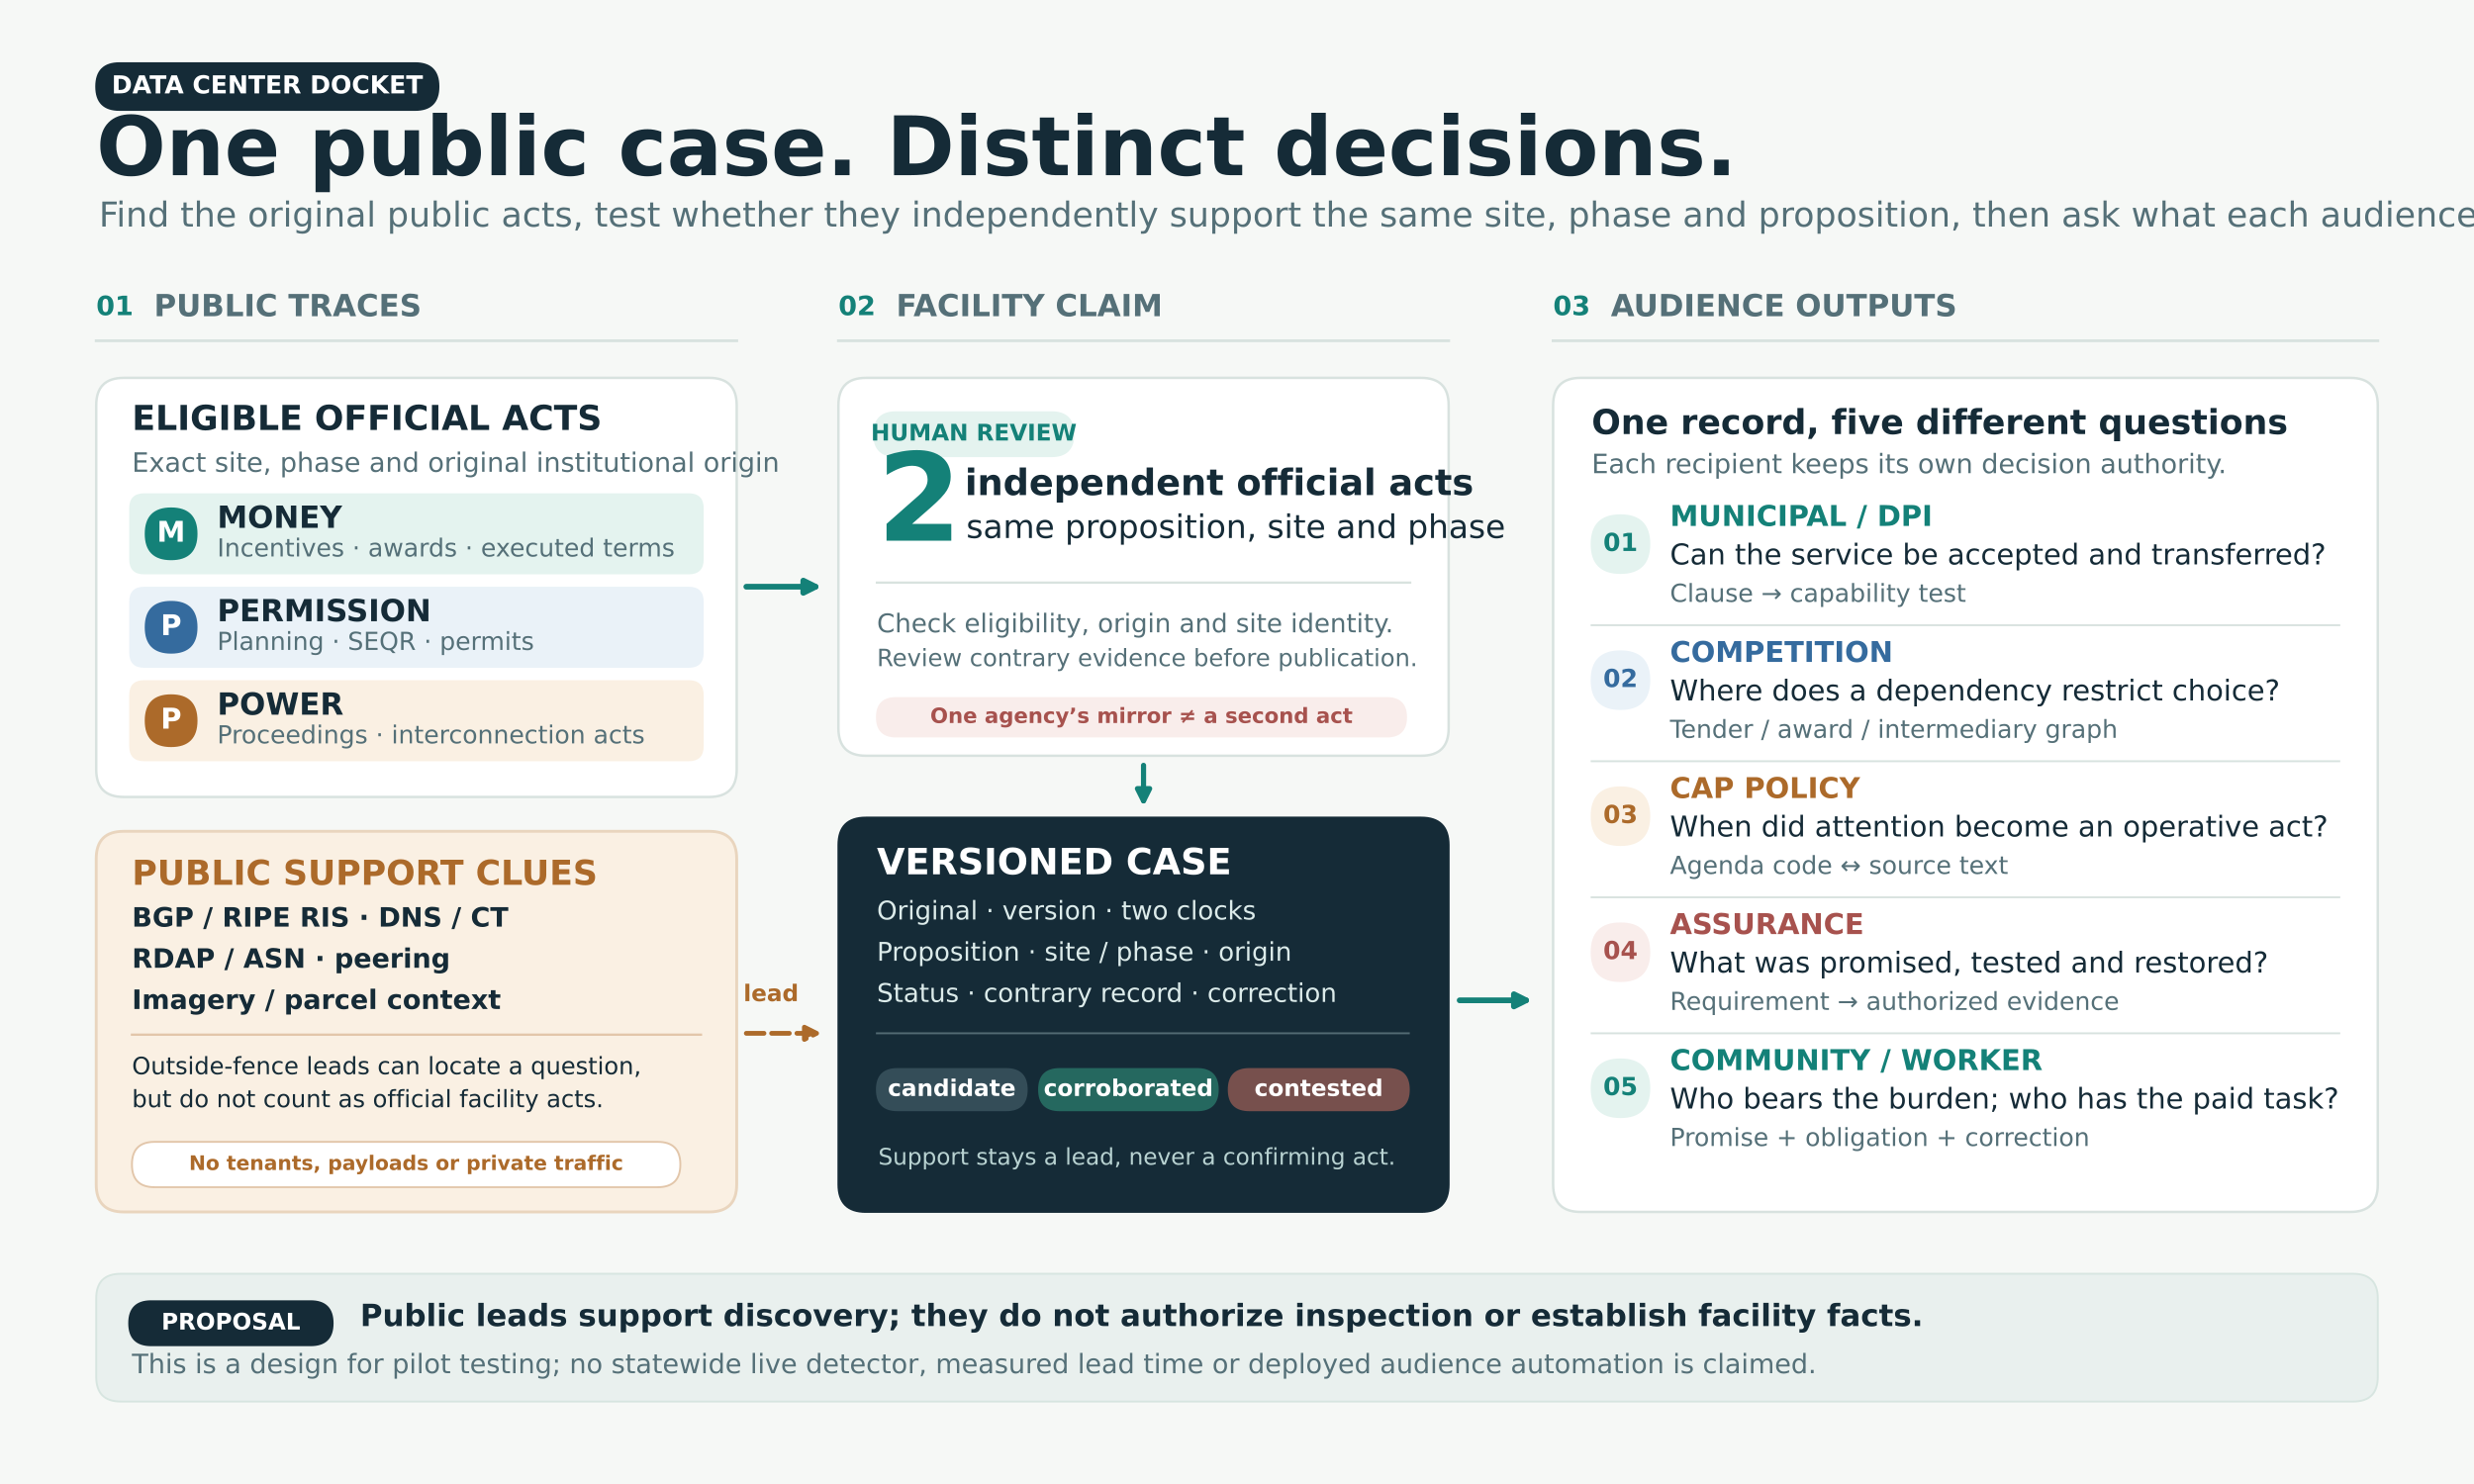
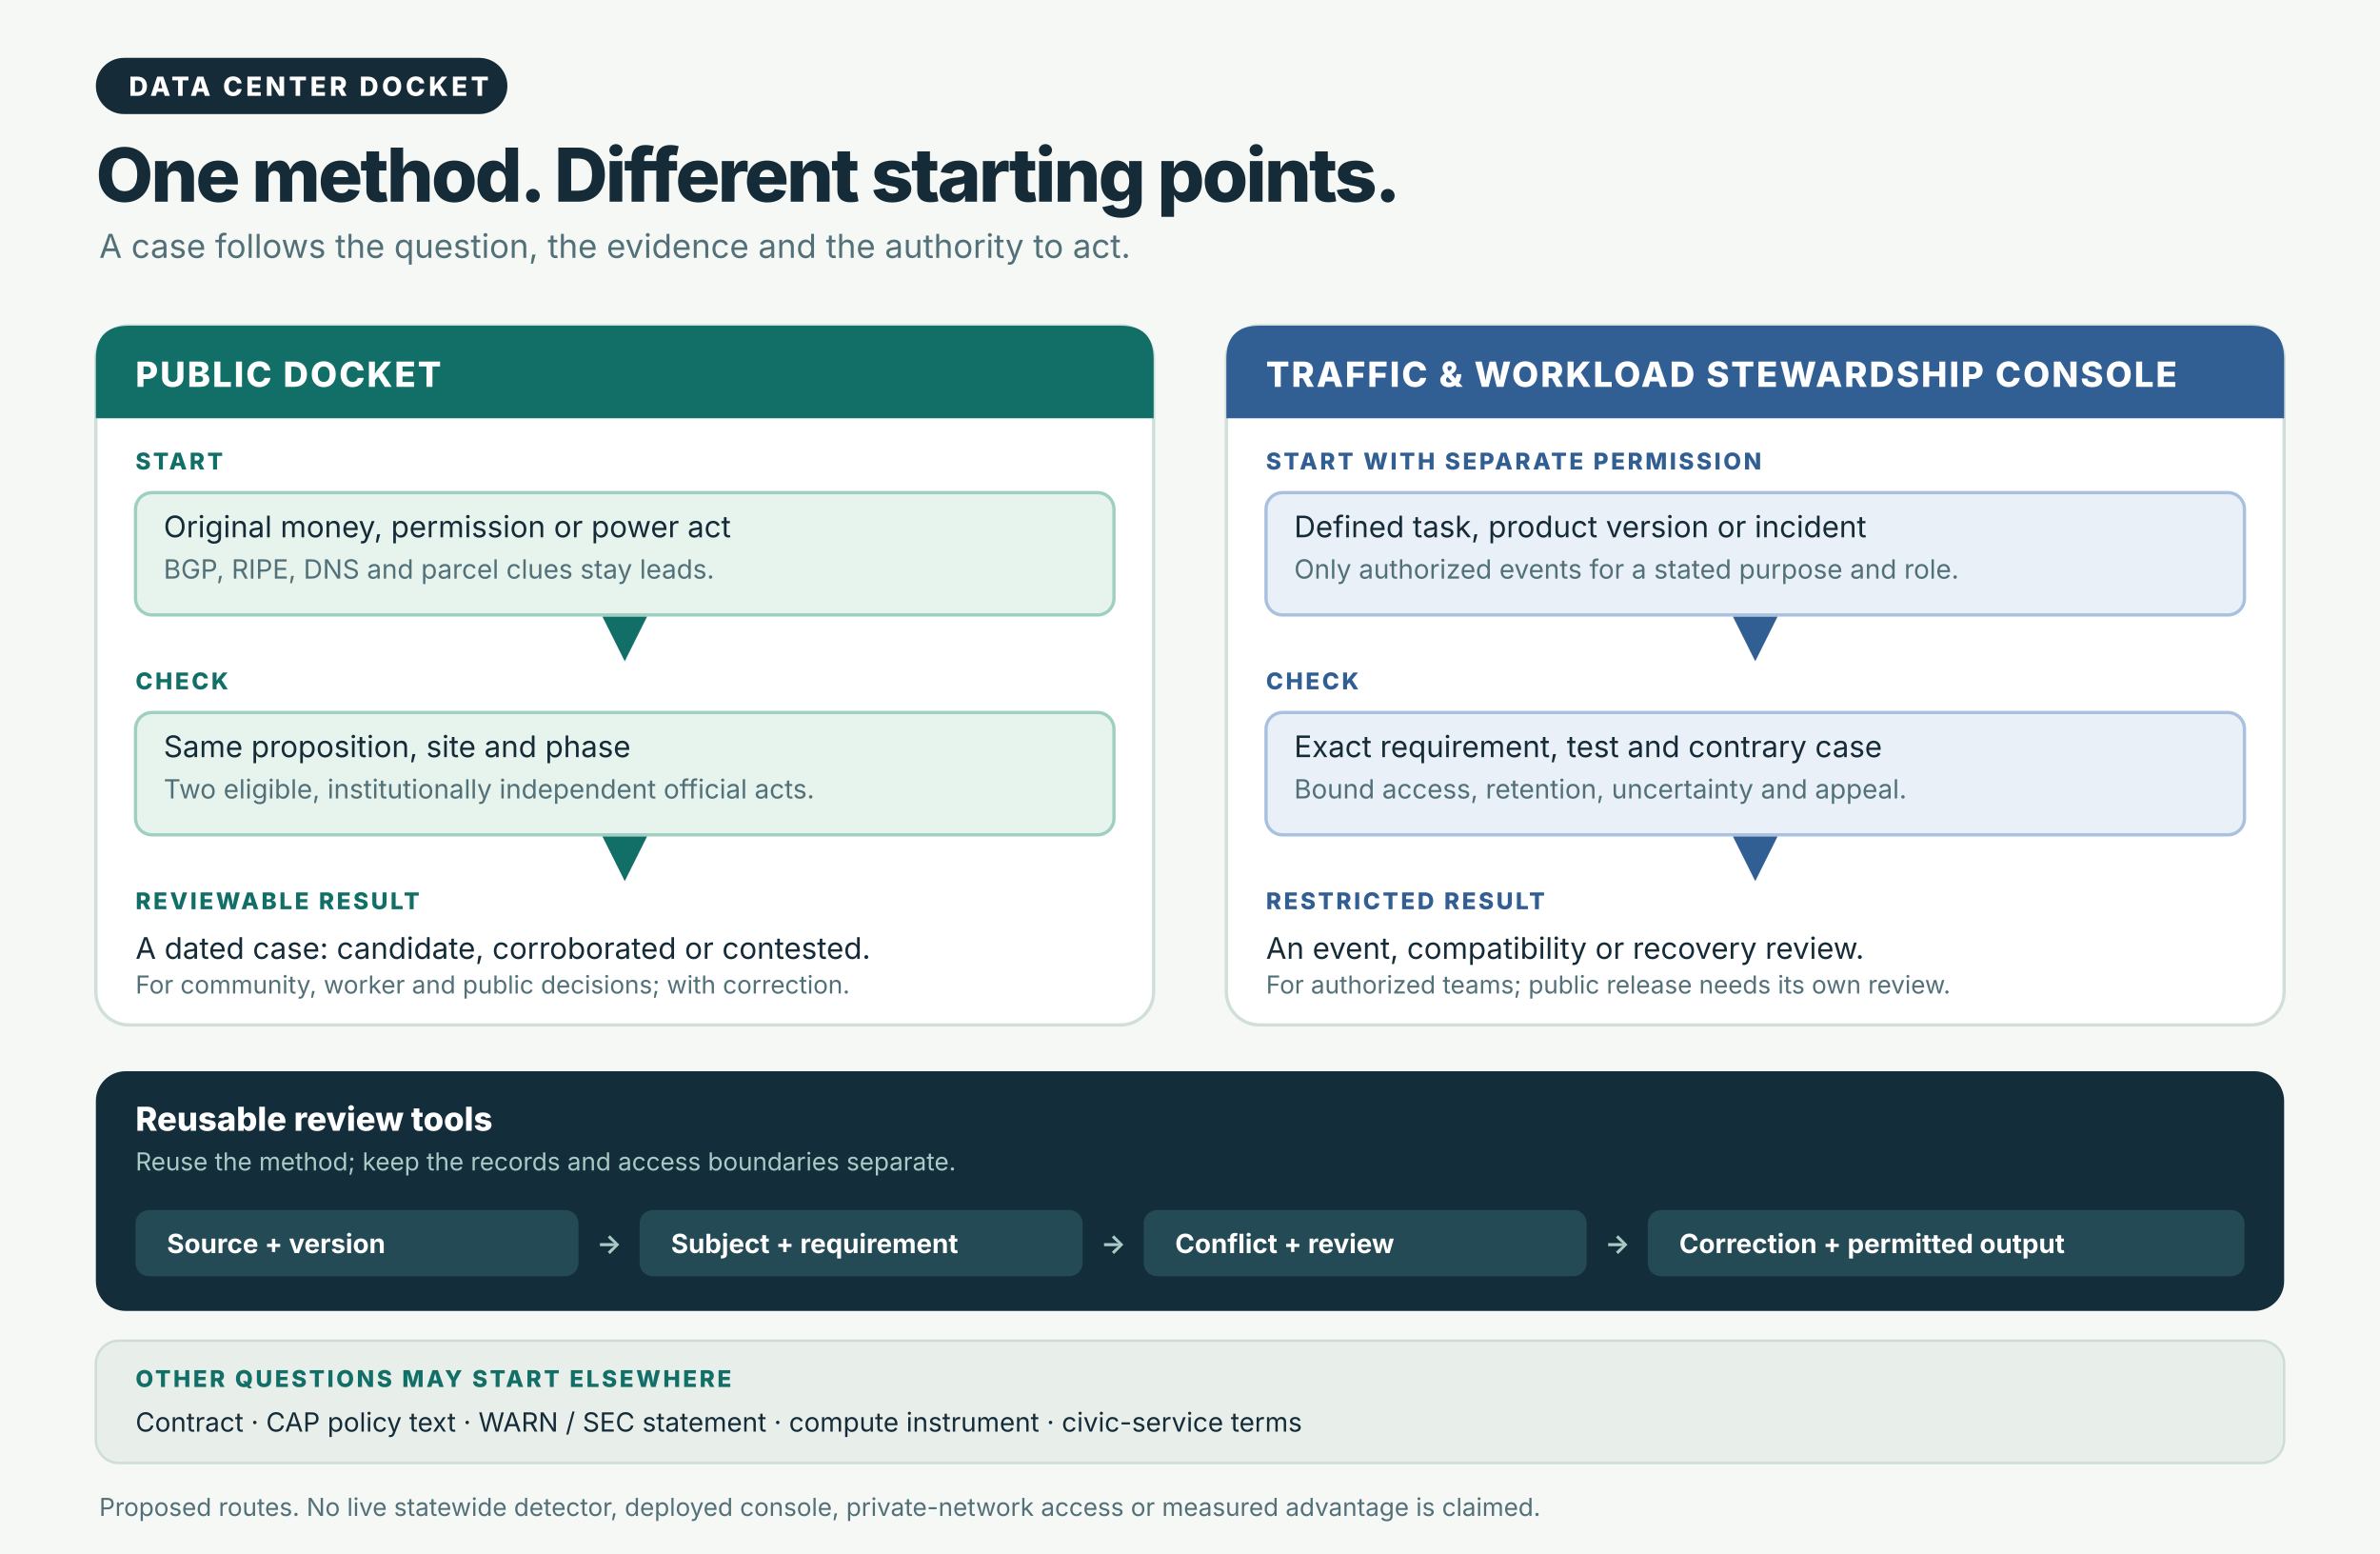
- <svg xmlns="http://www.w3.org/2000/svg" role="img" aria-labelledby="dcd-title dcd-desc" width="1296pt" height="777.6pt" viewBox="0 0 1296 777.6" version="1.1">
+ <svg xmlns="http://www.w3.org/2000/svg" width="1440" height="940" viewBox="0 0 1440 940" role="img" aria-labelledby="title desc">
  <defs>
-     <style type="text/css">*{stroke-linejoin: round; stroke-linecap: butt}</style>
+     <style>
+     .bg{fill:#f6f8f6}.ink{fill:#152b37}.muted{fill:#527078}.white{fill:#fff}.teal{fill:#116f68}.blue{fill:#315f94}.card{fill:#fff;stroke:#d1dfd9;stroke-width:2}.public{fill:#e7f3ed;stroke:#9ecfc0;stroke-width:2}.restricted{fill:#e9f0f8;stroke:#a9c1df;stroke-width:2}.method{fill:#132d3b}.line{fill:none;stroke:#8aa9a0;stroke-width:3}.foot{fill:#e8eeea;stroke:#ceded6;stroke-width:1.5}
+     text{font-family:system-ui,-apple-system,'Segoe UI',sans-serif}.brand{font-size:16px;font-weight:800;letter-spacing:2px}.h1{font-size:45px;font-weight:760;letter-spacing:-1.5px}.sub{font-size:20px}.lane{font-size:21px;font-weight:800;letter-spacing:1.2px}.label{font-size:14px;font-weight:800;letter-spacing:1.5px}.body{font-size:18px}.detail{font-size:16px}.note{font-size:15px}.methodtitle{font-size:20px;font-weight:800}.step{font-size:16px;font-weight:700}
+   </style>
+     <marker id="arrow-teal" markerWidth="9" markerHeight="9" refX="7" refY="4.5" orient="auto">
+       <path d="M0 0 L9 4.5 L0 9 Z" fill="#116f68" />
+     </marker>
+     <marker id="arrow-blue" markerWidth="9" markerHeight="9" refX="7" refY="4.5" orient="auto">
+       <path d="M0 0 L9 4.5 L0 9 Z" fill="#315f94" />
+     </marker>
  </defs>
-   <g id="figure_1">
-     <g id="patch_1">
-       <path d="M 0 777.6  L 1296 777.6  L 1296 0  L 0 0  z " style="fill: #f6f8f6" />
-     </g>
-     <g id="axes_1">
-       <g id="patch_2">
-         <path d="M 62.64 33.12  L 217.44 33.12  Q 229.68 33.12 229.68 45.36  L 229.68 45.36  Q 229.68 57.6 217.44 57.6  L 62.64 57.6  Q 50.4 57.6 50.4 45.36  L 50.4 45.36  Q 50.4 33.12 62.64 33.12  z " clip-path="url(#pbf811d5e63)" style="fill: #152b37; stroke: #152b37; stroke-linejoin: miter" />
-       </g>
-       <g id="patch_3">
-         <path d="M 64.8 198  L 371.52 198  Q 385.92 198 385.92 212.4  L 385.92 403.2  Q 385.92 417.6 371.52 417.6  L 64.8 417.6  Q 50.4 417.6 50.4 403.2  L 50.4 212.4  Q 50.4 198 64.8 198  z " clip-path="url(#pbf811d5e63)" style="fill: #ffffff; stroke: #d8e2df; stroke-width: 1.3; stroke-linejoin: miter" />
-       </g>
-       <g id="patch_4">
-         <path d="M 75.6 258.48  L 360.72 258.48  Q 368.64 258.48 368.64 266.4  L 368.64 293.04  Q 368.64 300.96 360.72 300.96  L 75.6 300.96  Q 67.68 300.96 67.68 293.04  L 67.68 266.4  Q 67.68 258.48 75.6 258.48  z " clip-path="url(#pbf811d5e63)" style="fill: #e4f3ef" />
-       </g>
-       <g id="patch_5">
-         <path d="M 89.64 266.4  L 89.64 266.4  Q 102.96 266.4 102.96 279.72  L 102.96 279.72  Q 102.96 293.04 89.64 293.04  L 89.64 293.04  Q 76.32 293.04 76.32 279.72  L 76.32 279.72  Q 76.32 266.4 89.64 266.4  z " clip-path="url(#pbf811d5e63)" style="fill: #148178; stroke: #148178; stroke-linejoin: miter" />
-       </g>
-       <g id="patch_6">
-         <path d="M 75.6 307.44  L 360.72 307.44  Q 368.64 307.44 368.64 315.36  L 368.64 342  Q 368.64 349.92 360.72 349.92  L 75.6 349.92  Q 67.68 349.92 67.68 342  L 67.68 315.36  Q 67.68 307.44 75.6 307.44  z " clip-path="url(#pbf811d5e63)" style="fill: #eaf2f8" />
-       </g>
-       <g id="patch_7">
-         <path d="M 89.64 315.36  L 89.64 315.36  Q 102.96 315.36 102.96 328.68  L 102.96 328.68  Q 102.96 342 89.64 342  L 89.64 342  Q 76.32 342 76.32 328.68  L 76.32 328.68  Q 76.32 315.36 89.64 315.36  z " clip-path="url(#pbf811d5e63)" style="fill: #356b9e; stroke: #356b9e; stroke-linejoin: miter" />
-       </g>
-       <g id="patch_8">
-         <path d="M 75.6 356.4  L 360.72 356.4  Q 368.64 356.4 368.64 364.32  L 368.64 390.96  Q 368.64 398.88 360.72 398.88  L 75.6 398.88  Q 67.68 398.88 67.68 390.96  L 67.68 364.32  Q 67.68 356.4 75.6 356.4  z " clip-path="url(#pbf811d5e63)" style="fill: #faf0e3" />
-       </g>
-       <g id="patch_9">
-         <path d="M 89.64 364.32  L 89.64 364.32  Q 102.96 364.32 102.96 377.64  L 102.96 377.64  Q 102.96 390.96 89.64 390.96  L 89.64 390.96  Q 76.32 390.96 76.32 377.64  L 76.32 377.64  Q 76.32 364.32 89.64 364.32  z " clip-path="url(#pbf811d5e63)" style="fill: #ac6a2a; stroke: #ac6a2a; stroke-linejoin: miter" />
-       </g>
-       <g id="patch_10">
-         <path d="M 64.8 435.6  L 371.52 435.6  Q 385.92 435.6 385.92 450  L 385.92 620.64  Q 385.92 635.04 371.52 635.04  L 64.8 635.04  Q 50.4 635.04 50.4 620.64  L 50.4 450  Q 50.4 435.6 64.8 435.6  z " clip-path="url(#pbf811d5e63)" style="fill: #faf0e3; stroke: #e9d5be; stroke-width: 1.5; stroke-linejoin: miter" />
-       </g>
-       <g id="patch_11">
-         <path d="M 81 598.32  L 344.52 598.32  Q 356.4 598.32 356.4 610.2  L 356.4 610.2  Q 356.4 622.08 344.52 622.08  L 81 622.08  Q 69.12 622.08 69.12 610.2  L 69.12 610.2  Q 69.12 598.32 81 598.32  z " clip-path="url(#pbf811d5e63)" style="fill: #ffffff; stroke: #e2c6aa; stroke-linejoin: miter" />
-       </g>
-       <g id="patch_12">
-         <path d="M 453.6 198  L 744.48 198  Q 758.88 198 758.88 212.4  L 758.88 381.6  Q 758.88 396 744.48 396  L 453.6 396  Q 439.2 396 439.2 381.6  L 439.2 212.4  Q 439.2 198 453.6 198  z " clip-path="url(#pbf811d5e63)" style="fill: #ffffff; stroke: #d8e2df; stroke-width: 1.3; stroke-linejoin: miter" />
-       </g>
-       <g id="patch_13">
-         <path d="M 469.44 216  L 550.8 216  Q 562.32 216 562.32 227.52  L 562.32 227.52  Q 562.32 239.04 550.8 239.04  L 469.44 239.04  Q 457.92 239.04 457.92 227.52  L 457.92 227.52  Q 457.92 216 469.44 216  z " clip-path="url(#pbf811d5e63)" style="fill: #e4f3ef; stroke: #e4f3ef; stroke-linejoin: miter" />
-       </g>
-       <g id="patch_14">
-         <path d="M 469.44 365.76  L 726.48 365.76  Q 736.56 365.76 736.56 375.84  L 736.56 375.84  Q 736.56 385.92 726.48 385.92  L 469.44 385.92  Q 459.36 385.92 459.36 375.84  L 459.36 375.84  Q 459.36 365.76 469.44 365.76  z " clip-path="url(#pbf811d5e63)" style="fill: #f9edeb; stroke: #f9edeb; stroke-linejoin: miter" />
-       </g>
-       <g id="patch_15">
-         <path d="M 390.96 307.44  Q 410.76 307.44 427.206 307.44  " clip-path="url(#pbf811d5e63)" style="fill: none; stroke: #148178; stroke-width: 3; stroke-linecap: round" />
-         <path d="M 420.806 304.24  L 427.206 307.44  L 420.806 310.64  z " clip-path="url(#pbf811d5e63)" style="fill: #148178; stroke: #148178; stroke-width: 3; stroke-linecap: round" />
-       </g>
-       <g id="patch_16">
-         <path d="M 390.96 541.44  Q 410.76 541.44 427.765 541.44  " clip-path="url(#pbf811d5e63)" style="fill: none; stroke-dasharray: 9.25,4; stroke-dashoffset: 0; stroke: #ac6a2a; stroke-width: 2.5; stroke-linecap: round" />
-         <path d="M 421.365 538.24  L 427.765 541.44  L 421.365 544.64  z " clip-path="url(#pbf811d5e63)" style="fill: #ac6a2a; stroke-dasharray: 9.25,4; stroke-dashoffset: 0; stroke: #ac6a2a; stroke-width: 2.5; stroke-linecap: round" />
-       </g>
-       <g id="patch_17">
-         <path d="M 599.04 401.04  Q 599.04 411.84 599.04 419.621  " clip-path="url(#pbf811d5e63)" style="fill: none; stroke: #148178; stroke-width: 2.7; stroke-linecap: round" />
-         <path d="M 602.24 413.221  L 599.04 419.621  L 595.84 413.221  z " clip-path="url(#pbf811d5e63)" style="fill: #148178; stroke: #148178; stroke-width: 2.7; stroke-linecap: round" />
-       </g>
-       <g id="patch_18">
-         <path d="M 453.6 428.4  L 744.48 428.4  Q 758.88 428.4 758.88 442.8  L 758.88 620.64  Q 758.88 635.04 744.48 635.04  L 453.6 635.04  Q 439.2 635.04 439.2 620.64  L 439.2 442.8  Q 439.2 428.4 453.6 428.4  z " clip-path="url(#pbf811d5e63)" style="fill: #152b37; stroke: #152b37; stroke-linejoin: miter" />
-       </g>
-       <g id="patch_19">
-         <path d="M 470.16 560.16  L 527.04 560.16  Q 537.84 560.16 537.84 570.96  L 537.84 570.96  Q 537.84 581.76 527.04 581.76  L 470.16 581.76  Q 459.36 581.76 459.36 570.96  L 459.36 570.96  Q 459.36 560.16 470.16 560.16  z " clip-path="url(#pbf811d5e63)" style="fill: #344d58; stroke: #344d58; stroke-linejoin: miter" />
-       </g>
-       <g id="patch_20">
-         <path d="M 555.12 560.16  L 627.12 560.16  Q 637.92 560.16 637.92 570.96  L 637.92 570.96  Q 637.92 581.76 627.12 581.76  L 555.12 581.76  Q 544.32 581.76 544.32 570.96  L 544.32 570.96  Q 544.32 560.16 555.12 560.16  z " clip-path="url(#pbf811d5e63)" style="fill: #25685f; stroke: #25685f; stroke-linejoin: miter" />
-       </g>
-       <g id="patch_21">
-         <path d="M 654.48 560.16  L 727.2 560.16  Q 738 560.16 738 570.96  L 738 570.96  Q 738 581.76 727.2 581.76  L 654.48 581.76  Q 643.68 581.76 643.68 570.96  L 643.68 570.96  Q 643.68 560.16 654.48 560.16  z " clip-path="url(#pbf811d5e63)" style="fill: #77504d; stroke: #77504d; stroke-linejoin: miter" />
-       </g>
-       <g id="patch_22">
-         <path d="M 764.64 524.16  Q 783.72 524.16 799.446 524.16  " clip-path="url(#pbf811d5e63)" style="fill: none; stroke: #148178; stroke-width: 3; stroke-linecap: round" />
-         <path d="M 793.046 520.96  L 799.446 524.16  L 793.046 527.36  z " clip-path="url(#pbf811d5e63)" style="fill: #148178; stroke: #148178; stroke-width: 3; stroke-linecap: round" />
-       </g>
-       <g id="patch_23">
-         <path d="M 828 198  L 1231.2 198  Q 1245.6 198 1245.6 212.4  L 1245.6 620.64  Q 1245.6 635.04 1231.2 635.04  L 828 635.04  Q 813.6 635.04 813.6 620.64  L 813.6 212.4  Q 813.6 198 828 198  z " clip-path="url(#pbf811d5e63)" style="fill: #ffffff; stroke: #d8e2df; stroke-width: 1.3; stroke-linejoin: miter" />
-       </g>
-       <g id="patch_24">
-         <path d="M 848.88 270  L 848.88 270  Q 864 270 864 285.12  L 864 285.12  Q 864 300.24 848.88 300.24  L 848.88 300.24  Q 833.76 300.24 833.76 285.12  L 833.76 285.12  Q 833.76 270 848.88 270  z " clip-path="url(#pbf811d5e63)" style="fill: #e4f3ef; stroke: #e4f3ef; stroke-linejoin: miter" />
-       </g>
-       <g id="patch_25">
-         <path d="M 848.88 341.28  L 848.88 341.28  Q 864 341.28 864 356.4  L 864 356.4  Q 864 371.52 848.88 371.52  L 848.88 371.52  Q 833.76 371.52 833.76 356.4  L 833.76 356.4  Q 833.76 341.28 848.88 341.28  z " clip-path="url(#pbf811d5e63)" style="fill: #eaf2f8; stroke: #eaf2f8; stroke-linejoin: miter" />
-       </g>
-       <g id="patch_26">
-         <path d="M 848.88 412.56  L 848.88 412.56  Q 864 412.56 864 427.68  L 864 427.68  Q 864 442.8 848.88 442.8  L 848.88 442.8  Q 833.76 442.8 833.76 427.68  L 833.76 427.68  Q 833.76 412.56 848.88 412.56  z " clip-path="url(#pbf811d5e63)" style="fill: #faf0e3; stroke: #faf0e3; stroke-linejoin: miter" />
-       </g>
-       <g id="patch_27">
-         <path d="M 848.88 483.84  L 848.88 483.84  Q 864 483.84 864 498.96  L 864 498.96  Q 864 514.08 848.88 514.08  L 848.88 514.08  Q 833.76 514.08 833.76 498.96  L 833.76 498.96  Q 833.76 483.84 848.88 483.84  z " clip-path="url(#pbf811d5e63)" style="fill: #f9edeb; stroke: #f9edeb; stroke-linejoin: miter" />
-       </g>
-       <g id="patch_28">
-         <path d="M 848.88 555.12  L 848.88 555.12  Q 864 555.12 864 570.24  L 864 570.24  Q 864 585.36 848.88 585.36  L 848.88 585.36  Q 833.76 585.36 833.76 570.24  L 833.76 570.24  Q 833.76 555.12 848.88 555.12  z " clip-path="url(#pbf811d5e63)" style="fill: #e4f3ef; stroke: #e4f3ef; stroke-linejoin: miter" />
-       </g>
-       <g id="patch_29">
-         <path d="M 63.36 667.44  L 1232.64 667.44  Q 1245.6 667.44 1245.6 680.4  L 1245.6 721.44  Q 1245.6 734.4 1232.64 734.4  L 63.36 734.4  Q 50.4 734.4 50.4 721.44  L 50.4 680.4  Q 50.4 667.44 63.36 667.44  z " clip-path="url(#pbf811d5e63)" style="fill: #e9f0ee; stroke: #d7e5e0; stroke-linejoin: miter" />
-       </g>
-       <g id="patch_30">
-         <path d="M 79.2 681.84  L 162.72 681.84  Q 174.24 681.84 174.24 693.36  L 174.24 693.36  Q 174.24 704.88 162.72 704.88  L 79.2 704.88  Q 67.68 704.88 67.68 693.36  L 67.68 693.36  Q 67.68 681.84 79.2 681.84  z " clip-path="url(#pbf811d5e63)" style="fill: #152b37; stroke: #152b37; stroke-linejoin: miter" />
-       </g>
-       <g id="line2d_1">
-         <path d="M 50.4 178.56  L 385.92 178.56  " clip-path="url(#pbf811d5e63)" style="fill: none; stroke: #d8e2df; stroke-width: 1.5; stroke-linecap: square" />
-       </g>
-       <g id="line2d_2">
-         <path d="M 439.2 178.56  L 758.88 178.56  " clip-path="url(#pbf811d5e63)" style="fill: none; stroke: #d8e2df; stroke-width: 1.5; stroke-linecap: square" />
-       </g>
-       <g id="line2d_3">
-         <path d="M 813.6 178.56  L 1245.6 178.56  " clip-path="url(#pbf811d5e63)" style="fill: none; stroke: #d8e2df; stroke-width: 1.5; stroke-linecap: square" />
-       </g>
-       <g id="line2d_4">
-         <path d="M 69.12 542.16  L 367.2 542.16  " clip-path="url(#pbf811d5e63)" style="fill: none; stroke: #e2c6aa; stroke-width: 1.2; stroke-linecap: square" />
-       </g>
-       <g id="line2d_5">
-         <path d="M 459.36 305.28  L 738.72 305.28  " clip-path="url(#pbf811d5e63)" style="fill: none; stroke: #d8e2df; stroke-width: 1.2; stroke-linecap: square" />
-       </g>
-       <g id="line2d_6">
-         <path d="M 459.36 541.44  L 738 541.44  " clip-path="url(#pbf811d5e63)" style="fill: none; stroke: #526a73; stroke-linecap: square" />
-       </g>
-       <g id="line2d_7">
-         <path d="M 833.76 327.6  L 1225.44 327.6  " clip-path="url(#pbf811d5e63)" style="fill: none; stroke: #d8e2df; stroke-linecap: square" />
-       </g>
-       <g id="line2d_8">
-         <path d="M 833.76 398.88  L 1225.44 398.88  " clip-path="url(#pbf811d5e63)" style="fill: none; stroke: #d8e2df; stroke-linecap: square" />
-       </g>
-       <g id="line2d_9">
-         <path d="M 833.76 470.16  L 1225.44 470.16  " clip-path="url(#pbf811d5e63)" style="fill: none; stroke: #d8e2df; stroke-linecap: square" />
-       </g>
-       <g id="line2d_10">
-         <path d="M 833.76 541.44  L 1225.44 541.44  " clip-path="url(#pbf811d5e63)" style="fill: none; stroke: #d8e2df; stroke-linecap: square" />
-       </g>
-       <g id="text_1">
-         <text style="font-weight: 700; font-size: 13px; font-family: 'DejaVu Sans'; text-anchor: middle; fill: #ffffff" x="140.04" y="48.947" transform="rotate(-0 140.04 48.94719)">DATA CENTER DOCKET</text>
-       </g>
-       <g id="text_2">
-         <text style="font-weight: 700; font-size: 43px; font-family: 'DejaVu Sans'; text-anchor: start; fill: #152b37" x="50.4" y="91.785" transform="rotate(-0 50.4 91.78531)">One public case. Distinct decisions.</text>
-       </g>
-       <g id="text_3">
-         <text style="font-size: 18px; font-family: 'DejaVu Sans'; text-anchor: start; fill: #557078" x="51.84" y="118.727" transform="rotate(-0 51.84 118.7269)">Find the original public acts, test whether they independently support the same site, phase and proposition, then ask what each audience can do.</text>
-       </g>
-       <g id="text_4">
-         <text style="font-weight: 700; font-size: 14px; font-family: 'DejaVu Sans'; text-anchor: start; fill: #148178" x="50.4" y="165.143" transform="rotate(-0 50.4 165.1431)">01</text>
-       </g>
-       <g id="text_5">
-         <text style="font-weight: 700; font-size: 16px; font-family: 'DejaVu Sans'; text-anchor: start; fill: #557078" x="80.64" y="165.695" transform="rotate(-0 80.64 165.695)">PUBLIC TRACES</text>
-       </g>
-       <g id="text_6">
-         <text style="font-weight: 700; font-size: 14px; font-family: 'DejaVu Sans'; text-anchor: start; fill: #148178" x="439.2" y="165.143" transform="rotate(-0 439.2 165.1431)">02</text>
-       </g>
-       <g id="text_7">
-         <text style="font-weight: 700; font-size: 16px; font-family: 'DejaVu Sans'; text-anchor: start; fill: #557078" x="469.44" y="165.695" transform="rotate(-0 469.44 165.695)">FACILITY CLAIM</text>
-       </g>
-       <g id="text_8">
-         <text style="font-weight: 700; font-size: 14px; font-family: 'DejaVu Sans'; text-anchor: start; fill: #148178" x="813.6" y="165.143" transform="rotate(-0 813.6 165.1431)">03</text>
-       </g>
-       <g id="text_9">
-         <text style="font-weight: 700; font-size: 16px; font-family: 'DejaVu Sans'; text-anchor: start; fill: #557078" x="843.84" y="165.695" transform="rotate(-0 843.84 165.695)">AUDIENCE OUTPUTS</text>
-       </g>
-       <g id="text_10">
-         <text style="font-weight: 700; font-size: 18px; font-family: 'DejaVu Sans'; text-anchor: start; fill: #152b37" x="69.12" y="225.287" transform="rotate(-0 69.12 225.2869)">ELIGIBLE OFFICIAL ACTS</text>
-       </g>
-       <g id="text_11">
-         <text style="font-size: 14px; font-family: 'DejaVu Sans'; text-anchor: start; fill: #557078" x="69.12" y="247.223" transform="rotate(-0 69.12 247.2231)">Exact site, phase and original institutional origin</text>
-       </g>
-       <g id="text_12">
-         <text style="font-weight: 700; font-size: 15px; font-family: 'DejaVu Sans'; text-anchor: middle; fill: #ffffff" x="89.64" y="283.859" transform="rotate(-0 89.64 283.8591)">M</text>
-       </g>
-       <g id="text_13">
-         <text style="font-weight: 700; font-size: 16px; font-family: 'DejaVu Sans'; text-anchor: start; fill: #152b37" x="113.76" y="276.575" transform="rotate(-0 113.76 276.575)">MONEY</text>
-       </g>
-       <g id="text_14">
-         <text style="font-size: 13px; font-family: 'DejaVu Sans'; text-anchor: start; fill: #557078" x="113.76" y="291.587" transform="rotate(-0 113.76 291.5872)">Incentives · awards · executed terms</text>
-       </g>
-       <g id="text_15">
-         <text style="font-weight: 700; font-size: 15px; font-family: 'DejaVu Sans'; text-anchor: middle; fill: #ffffff" x="89.64" y="332.819" transform="rotate(-0 89.64 332.8191)">P</text>
-       </g>
-       <g id="text_16">
-         <text style="font-weight: 700; font-size: 16px; font-family: 'DejaVu Sans'; text-anchor: start; fill: #152b37" x="113.76" y="325.535" transform="rotate(-0 113.76 325.535)">PERMISSION</text>
-       </g>
-       <g id="text_17">
-         <text style="font-size: 13px; font-family: 'DejaVu Sans'; text-anchor: start; fill: #557078" x="113.76" y="340.547" transform="rotate(-0 113.76 340.5472)">Planning · SEQR · permits</text>
-       </g>
-       <g id="text_18">
-         <text style="font-weight: 700; font-size: 15px; font-family: 'DejaVu Sans'; text-anchor: middle; fill: #ffffff" x="89.64" y="381.779" transform="rotate(-0 89.64 381.7791)">P</text>
-       </g>
-       <g id="text_19">
-         <text style="font-weight: 700; font-size: 16px; font-family: 'DejaVu Sans'; text-anchor: start; fill: #152b37" x="113.76" y="374.495" transform="rotate(-0 113.76 374.495)">POWER</text>
-       </g>
-       <g id="text_20">
-         <text style="font-size: 13px; font-family: 'DejaVu Sans'; text-anchor: start; fill: #557078" x="113.76" y="389.507" transform="rotate(-0 113.76 389.5072)">Proceedings · interconnection acts</text>
-       </g>
-       <g id="text_21">
-         <text style="font-weight: 700; font-size: 18px; font-family: 'DejaVu Sans'; text-anchor: start; fill: #ac6a2a" x="69.12" y="463.607" transform="rotate(-0 69.12 463.6069)">PUBLIC SUPPORT CLUES</text>
-       </g>
-       <g id="text_22">
-         <text style="font-weight: 700; font-size: 14px; font-family: 'DejaVu Sans'; text-anchor: start; fill: #152b37" x="69.12" y="485.543" transform="rotate(-0 69.12 485.5431)">BGP / RIPE RIS  ·  DNS / CT</text>
-       </g>
-       <g id="text_23">
-         <text style="font-weight: 700; font-size: 14px; font-family: 'DejaVu Sans'; text-anchor: start; fill: #152b37" x="69.12" y="507.088" transform="rotate(-0 69.12 507.0884)">RDAP / ASN  ·  peering</text>
-       </g>
-       <g id="text_24">
-         <text style="font-weight: 700; font-size: 14px; font-family: 'DejaVu Sans'; text-anchor: start; fill: #152b37" x="69.12" y="528.688" transform="rotate(-0 69.12 528.6884)">Imagery / parcel context</text>
-       </g>
-       <g id="text_25">
-         <text style="font-size: 12.5px; font-family: 'DejaVu Sans'; text-anchor: start; fill: #152b37" x="69.12" y="562.889" transform="rotate(-0 69.12 562.8892)">Outside-fence leads can locate a question,</text>
-       </g>
-       <g id="text_26">
-         <text style="font-size: 12.5px; font-family: 'DejaVu Sans'; text-anchor: start; fill: #152b37" x="69.12" y="580.169" transform="rotate(-0 69.12 580.1692)">but do not count as official facility acts.</text>
-       </g>
-       <g id="text_27">
-         <text style="font-weight: 700; font-size: 10.5px; font-family: 'DejaVu Sans'; text-anchor: middle; fill: #ac6a2a" x="212.76" y="613.056" transform="rotate(-0 212.76 613.0563)">No tenants, payloads or private traffic</text>
-       </g>
-       <g id="text_28">
-         <text style="font-weight: 700; font-size: 12px; font-family: 'DejaVu Sans'; text-anchor: middle; fill: #148178" x="510.12" y="230.831" transform="rotate(-0 510.12 230.8313)">HUMAN REVIEW</text>
-       </g>
-       <g id="text_29">
-         <text style="font-weight: 700; font-size: 64px; font-family: 'DejaVu Sans'; text-anchor: start; fill: #148178" x="459.36" y="283.34" transform="rotate(-0 459.36 283.34)">2</text>
-       </g>
-       <g id="text_30">
-         <text style="font-weight: 700; font-size: 19px; font-family: 'DejaVu Sans'; text-anchor: start; fill: #152b37" x="505.44" y="259.403" transform="rotate(-0 505.44 259.4028)">independent official acts</text>
-       </g>
-       <g id="text_31">
-         <text style="font-size: 17px; font-family: 'DejaVu Sans'; text-anchor: start; fill: #152b37" x="506.16" y="281.891" transform="rotate(-0 506.16 281.8909)">same proposition, site and phase</text>
-       </g>
-       <g id="text_32">
-         <text style="font-size: 13.5px; font-family: 'DejaVu Sans'; text-anchor: start; fill: #557078" x="459.36" y="331.325" transform="rotate(-0 459.36 331.3252)">Check eligibility, origin and site identity.</text>
-       </g>
-       <g id="text_33">
-         <text style="font-size: 12.5px; font-family: 'DejaVu Sans'; text-anchor: start; fill: #557078" x="459.36" y="349.049" transform="rotate(-0 459.36 349.0492)">Review contrary evidence before publication.</text>
-       </g>
-       <g id="text_34">
-         <text style="font-weight: 700; font-size: 11px; font-family: 'DejaVu Sans'; text-anchor: middle; fill: #a7524e" x="597.96" y="378.832" transform="rotate(-0 597.96 378.8323)">One agency’s mirror ≠ a second act</text>
-       </g>
-       <g id="text_35">
-         <text style="font-weight: 700; font-size: 12px; font-family: 'DejaVu Sans'; text-anchor: middle; fill: #ac6a2a" x="403.92" y="524.591" transform="rotate(-0 403.92 524.5912)">lead</text>
-       </g>
-       <g id="text_36">
-         <text style="font-weight: 700; font-size: 19px; font-family: 'DejaVu Sans'; text-anchor: start; fill: #ffffff" x="459.36" y="458.123" transform="rotate(-0 459.36 458.1228)">VERSIONED CASE</text>
-       </g>
-       <g id="text_37">
-         <text style="font-size: 13.5px; font-family: 'DejaVu Sans'; text-anchor: start; fill: #dcebea" x="459.36" y="481.805" transform="rotate(-0 459.36 481.8052)">Original  ·  version  ·  two clocks</text>
-       </g>
-       <g id="text_38">
-         <text style="font-size: 13.5px; font-family: 'DejaVu Sans'; text-anchor: start; fill: #dcebea" x="459.36" y="503.405" transform="rotate(-0 459.36 503.4052)">Proposition  ·  site / phase  ·  origin</text>
-       </g>
-       <g id="text_39">
-         <text style="font-size: 13.5px; font-family: 'DejaVu Sans'; text-anchor: start; fill: #dcebea" x="459.36" y="525.005" transform="rotate(-0 459.36 525.0052)">Status  ·  contrary record  ·  correction</text>
-       </g>
-       <g id="text_40">
-         <text style="font-weight: 700; font-size: 12px; font-family: 'DejaVu Sans'; text-anchor: middle; fill: #ffffff" x="498.6" y="574.271" transform="rotate(-0 498.6 574.2713)">candidate</text>
-       </g>
-       <g id="text_41">
-         <text style="font-weight: 700; font-size: 12px; font-family: 'DejaVu Sans'; text-anchor: middle; fill: #ffffff" x="591.12" y="574.271" transform="rotate(-0 591.12 574.2713)">corroborated</text>
-       </g>
-       <g id="text_42">
-         <text style="font-weight: 700; font-size: 12px; font-family: 'DejaVu Sans'; text-anchor: middle; fill: #ffffff" x="690.84" y="574.271" transform="rotate(-0 690.84 574.2713)">contested</text>
-       </g>
-       <g id="text_43">
-         <text style="font-size: 12px; font-family: 'DejaVu Sans'; text-anchor: start; fill: #b8d2d1" x="460.08" y="610.271" transform="rotate(-0 460.08 610.2713)">Support stays a lead, never a confirming act.</text>
-       </g>
-       <g id="text_44">
-         <text style="font-weight: 700; font-size: 18px; font-family: 'DejaVu Sans'; text-anchor: start; fill: #152b37" x="833.76" y="227.447" transform="rotate(-0 833.76 227.4469)">One record, five different questions</text>
-       </g>
-       <g id="text_45">
-         <text style="font-size: 14px; font-family: 'DejaVu Sans'; text-anchor: start; fill: #557078" x="833.76" y="247.943" transform="rotate(-0 833.76 247.9431)">Each recipient keeps its own decision authority.</text>
-       </g>
-       <g id="text_46">
-         <text style="font-weight: 700; font-size: 13px; font-family: 'DejaVu Sans'; text-anchor: middle; fill: #148178" x="848.88" y="288.707" transform="rotate(-0 848.88 288.7072)">01</text>
-       </g>
-       <g id="text_47">
-         <text style="font-weight: 700; font-size: 15px; font-family: 'DejaVu Sans'; text-anchor: start; fill: #148178" x="874.8" y="275.579" transform="rotate(-0 874.8 275.5791)">MUNICIPAL / DPI</text>
-       </g>
-       <g id="text_48">
-         <text style="font-size: 15px; font-family: 'DejaVu Sans'; text-anchor: start; fill: #152b37" x="874.8" y="295.739" transform="rotate(-0 874.8 295.7391)">Can the service be accepted and transferred?</text>
-       </g>
-       <g id="text_49">
-         <text style="font-size: 13px; font-family: 'DejaVu Sans'; text-anchor: start; fill: #557078" x="874.8" y="315.347" transform="rotate(-0 874.8 315.3472)">Clause → capability test</text>
-       </g>
-       <g id="text_50">
-         <text style="font-weight: 700; font-size: 13px; font-family: 'DejaVu Sans'; text-anchor: middle; fill: #356b9e" x="848.88" y="359.987" transform="rotate(-0 848.88 359.9872)">02</text>
-       </g>
-       <g id="text_51">
-         <text style="font-weight: 700; font-size: 15px; font-family: 'DejaVu Sans'; text-anchor: start; fill: #356b9e" x="874.8" y="346.859" transform="rotate(-0 874.8 346.8591)">COMPETITION</text>
-       </g>
-       <g id="text_52">
-         <text style="font-size: 15px; font-family: 'DejaVu Sans'; text-anchor: start; fill: #152b37" x="874.8" y="367.019" transform="rotate(-0 874.8 367.0191)">Where does a dependency restrict choice?</text>
-       </g>
-       <g id="text_53">
-         <text style="font-size: 13px; font-family: 'DejaVu Sans'; text-anchor: start; fill: #557078" x="874.8" y="386.627" transform="rotate(-0 874.8 386.6272)">Tender / award / intermediary graph</text>
-       </g>
-       <g id="text_54">
-         <text style="font-weight: 700; font-size: 13px; font-family: 'DejaVu Sans'; text-anchor: middle; fill: #ac6a2a" x="848.88" y="431.267" transform="rotate(-0 848.88 431.2672)">03</text>
-       </g>
-       <g id="text_55">
-         <text style="font-weight: 700; font-size: 15px; font-family: 'DejaVu Sans'; text-anchor: start; fill: #ac6a2a" x="874.8" y="418.139" transform="rotate(-0 874.8 418.1391)">CAP POLICY</text>
-       </g>
-       <g id="text_56">
-         <text style="font-size: 15px; font-family: 'DejaVu Sans'; text-anchor: start; fill: #152b37" x="874.8" y="438.299" transform="rotate(-0 874.8 438.2991)">When did attention become an operative act?</text>
-       </g>
-       <g id="text_57">
-         <text style="font-size: 13px; font-family: 'DejaVu Sans'; text-anchor: start; fill: #557078" x="874.8" y="457.907" transform="rotate(-0 874.8 457.9072)">Agenda code ↔ source text</text>
-       </g>
-       <g id="text_58">
-         <text style="font-weight: 700; font-size: 13px; font-family: 'DejaVu Sans'; text-anchor: middle; fill: #a7524e" x="848.88" y="502.547" transform="rotate(-0 848.88 502.5472)">04</text>
-       </g>
-       <g id="text_59">
-         <text style="font-weight: 700; font-size: 15px; font-family: 'DejaVu Sans'; text-anchor: start; fill: #a7524e" x="874.8" y="489.419" transform="rotate(-0 874.8 489.4191)">ASSURANCE</text>
-       </g>
-       <g id="text_60">
-         <text style="font-size: 15px; font-family: 'DejaVu Sans'; text-anchor: start; fill: #152b37" x="874.8" y="509.579" transform="rotate(-0 874.8 509.5791)">What was promised, tested and restored?</text>
-       </g>
-       <g id="text_61">
-         <text style="font-size: 13px; font-family: 'DejaVu Sans'; text-anchor: start; fill: #557078" x="874.8" y="529.187" transform="rotate(-0 874.8 529.1872)">Requirement → authorized evidence</text>
-       </g>
-       <g id="text_62">
-         <text style="font-weight: 700; font-size: 13px; font-family: 'DejaVu Sans'; text-anchor: middle; fill: #148178" x="848.88" y="573.827" transform="rotate(-0 848.88 573.8272)">05</text>
-       </g>
-       <g id="text_63">
-         <text style="font-weight: 700; font-size: 15px; font-family: 'DejaVu Sans'; text-anchor: start; fill: #148178" x="874.8" y="560.699" transform="rotate(-0 874.8 560.6991)">COMMUNITY / WORKER</text>
-       </g>
-       <g id="text_64">
-         <text style="font-size: 15px; font-family: 'DejaVu Sans'; text-anchor: start; fill: #152b37" x="874.8" y="580.859" transform="rotate(-0 874.8 580.8591)">Who bears the burden; who has the paid task?</text>
-       </g>
-       <g id="text_65">
-         <text style="font-size: 13px; font-family: 'DejaVu Sans'; text-anchor: start; fill: #557078" x="874.8" y="600.467" transform="rotate(-0 874.8 600.4672)">Promise + obligation + correction</text>
-       </g>
-       <g id="text_66">
-         <text style="font-weight: 700; font-size: 12px; font-family: 'DejaVu Sans'; text-anchor: middle; fill: #ffffff" x="120.96" y="696.671" transform="rotate(-0 120.96 696.6712)">PROPOSAL</text>
-       </g>
-       <g id="text_67">
-         <text style="font-weight: 700; font-size: 16px; font-family: 'DejaVu Sans'; text-anchor: start; fill: #152b37" x="188.64" y="694.832" transform="rotate(-0 188.64 694.8325)">Public leads support discovery; they do not authorize inspection or establish facility facts.</text>
-       </g>
-       <g id="text_68">
-         <text style="font-size: 14px; font-family: 'DejaVu Sans'; text-anchor: start; fill: #557078" x="69.12" y="719.543" transform="rotate(-0 69.12 719.5431)">This is a design for pilot testing; no statewide live detector, measured lead time or deployed audience automation is claimed.</text>
-       </g>
-     </g>
-   </g>
-   <defs>
-     <clipPath id="pbf811d5e63">
-       <rect x="0" y="0" width="1296" height="777.6" />
-     </clipPath>
-   </defs>
+   <rect class="bg" width="1440" height="940" />
+   <rect x="58" y="35" width="249" height="34" rx="17" fill="#152b37" />
+   <text x="78" y="58" class="brand white">DATA CENTER DOCKET</text>
+   <text x="58" y="122" class="h1 ink">One method. Different starting points.</text>
+   <text x="60" y="156" class="sub muted">A case follows the question, the evidence and the authority to act.</text>
+   <rect x="58" y="197" width="640" height="423" rx="20" class="card" />
+   <path d="M78 197 H678 Q698 197 698 217 V253 H58 V217 Q58 197 78 197 Z" fill="#116f68" />
+   <text x="82" y="234" class="lane white">PUBLIC DOCKET</text>
+   <text x="82" y="284" class="label teal">START</text>
+   <rect x="82" y="298" width="592" height="74" rx="10" class="public" />
+   <text x="99" y="325" class="body ink">Original money, permission or power act</text>
+   <text x="99" y="350" class="detail muted">BGP, RIPE, DNS and parcel clues stay leads.</text>
+   <path d="M378 374 V394" stroke="#116f68" stroke-width="3" marker-end="url(#arrow-teal)" />
+   <text x="82" y="417" class="label teal">CHECK</text>
+   <rect x="82" y="431" width="592" height="74" rx="10" class="public" />
+   <text x="99" y="458" class="body ink">Same proposition, site and phase</text>
+   <text x="99" y="483" class="detail muted">Two eligible, institutionally independent official acts.</text>
+   <path d="M378 507 V527" stroke="#116f68" stroke-width="3" marker-end="url(#arrow-teal)" />
+   <text x="82" y="550" class="label teal">REVIEWABLE RESULT</text>
+   <text x="82" y="580" class="body ink">A dated case: candidate, corroborated or contested.</text>
+   <text x="82" y="601" class="note muted">For community, worker and public decisions; with correction.</text>
+   <rect x="742" y="197" width="640" height="423" rx="20" class="card" />
+   <path d="M762 197 H1362 Q1382 197 1382 217 V253 H742 V217 Q742 197 762 197 Z" fill="#315f94" />
+   <text x="766" y="234" class="lane white">TRAFFIC &amp; WORKLOAD STEWARDSHIP CONSOLE</text>
+   <text x="766" y="284" class="label blue">START WITH SEPARATE PERMISSION</text>
+   <rect x="766" y="298" width="592" height="74" rx="10" class="restricted" />
+   <text x="783" y="325" class="body ink">Defined task, product version or incident</text>
+   <text x="783" y="350" class="detail muted">Only authorized events for a stated purpose and role.</text>
+   <path d="M1062 374 V394" stroke="#315f94" stroke-width="3" marker-end="url(#arrow-blue)" />
+   <text x="766" y="417" class="label blue">CHECK</text>
+   <rect x="766" y="431" width="592" height="74" rx="10" class="restricted" />
+   <text x="783" y="458" class="body ink">Exact requirement, test and contrary case</text>
+   <text x="783" y="483" class="detail muted">Bound access, retention, uncertainty and appeal.</text>
+   <path d="M1062 507 V527" stroke="#315f94" stroke-width="3" marker-end="url(#arrow-blue)" />
+   <text x="766" y="550" class="label blue">RESTRICTED RESULT</text>
+   <text x="766" y="580" class="body ink">An event, compatibility or recovery review.</text>
+   <text x="766" y="601" class="note muted">For authorized teams; public release needs its own review.</text>
+   <rect x="58" y="648" width="1324" height="145" rx="18" class="method" />
+   <text x="82" y="684" class="methodtitle white">Reusable review tools</text>
+   <text x="82" y="708" class="note" fill="#a9cbc5">Reuse the method; keep the records and access boundaries separate.</text>
+   <rect x="82" y="732" width="268" height="40" rx="8" fill="#244a55" />
+   <text x="101" y="758" class="step white">Source + version</text>
+   <text x="361" y="758" class="step" fill="#a9cbc5">→</text>
+   <rect x="387" y="732" width="268" height="40" rx="8" fill="#244a55" />
+   <text x="406" y="758" class="step white">Subject + requirement</text>
+   <text x="666" y="758" class="step" fill="#a9cbc5">→</text>
+   <rect x="692" y="732" width="268" height="40" rx="8" fill="#244a55" />
+   <text x="711" y="758" class="step white">Conflict + review</text>
+   <text x="971" y="758" class="step" fill="#a9cbc5">→</text>
+   <rect x="997" y="732" width="361" height="40" rx="8" fill="#244a55" />
+   <text x="1016" y="758" class="step white">Correction + permitted output</text>
+   <rect x="58" y="811" width="1324" height="74" rx="14" class="foot" />
+   <text x="82" y="839" class="label teal">OTHER QUESTIONS MAY START ELSEWHERE</text>
+   <text x="82" y="866" class="detail ink">Contract  ·  CAP policy text  ·  WARN / SEC statement  ·  compute instrument  ·  civic-service terms</text>
+   <text x="60" y="917" class="note muted">Proposed routes. No live statewide detector, deployed console, private-network access or measured advantage is claimed.</text>
</svg>
